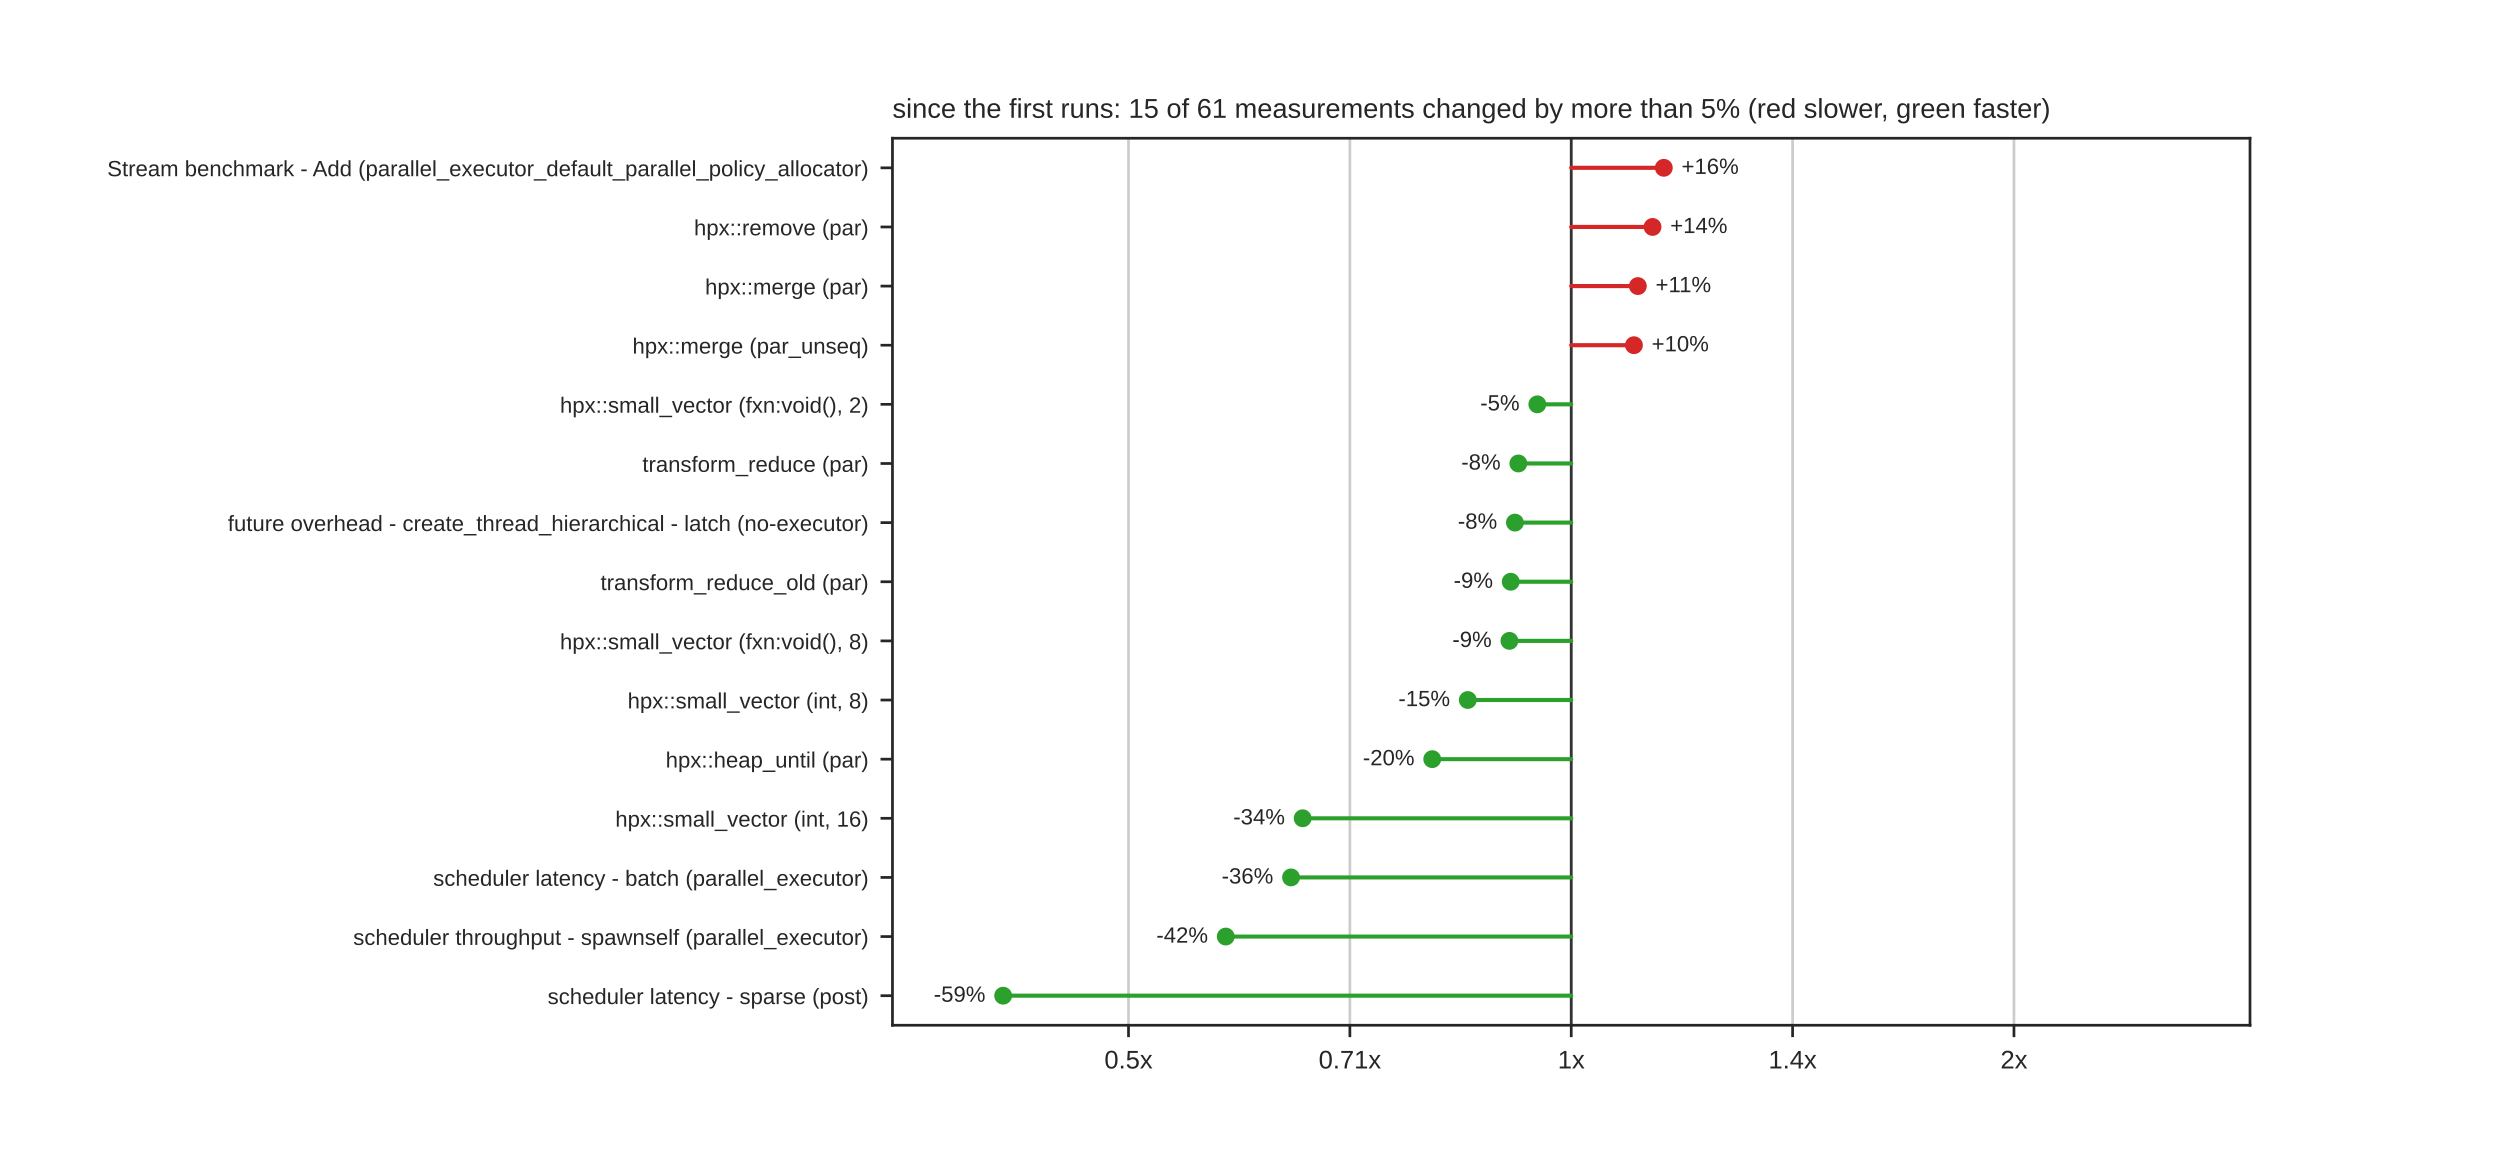
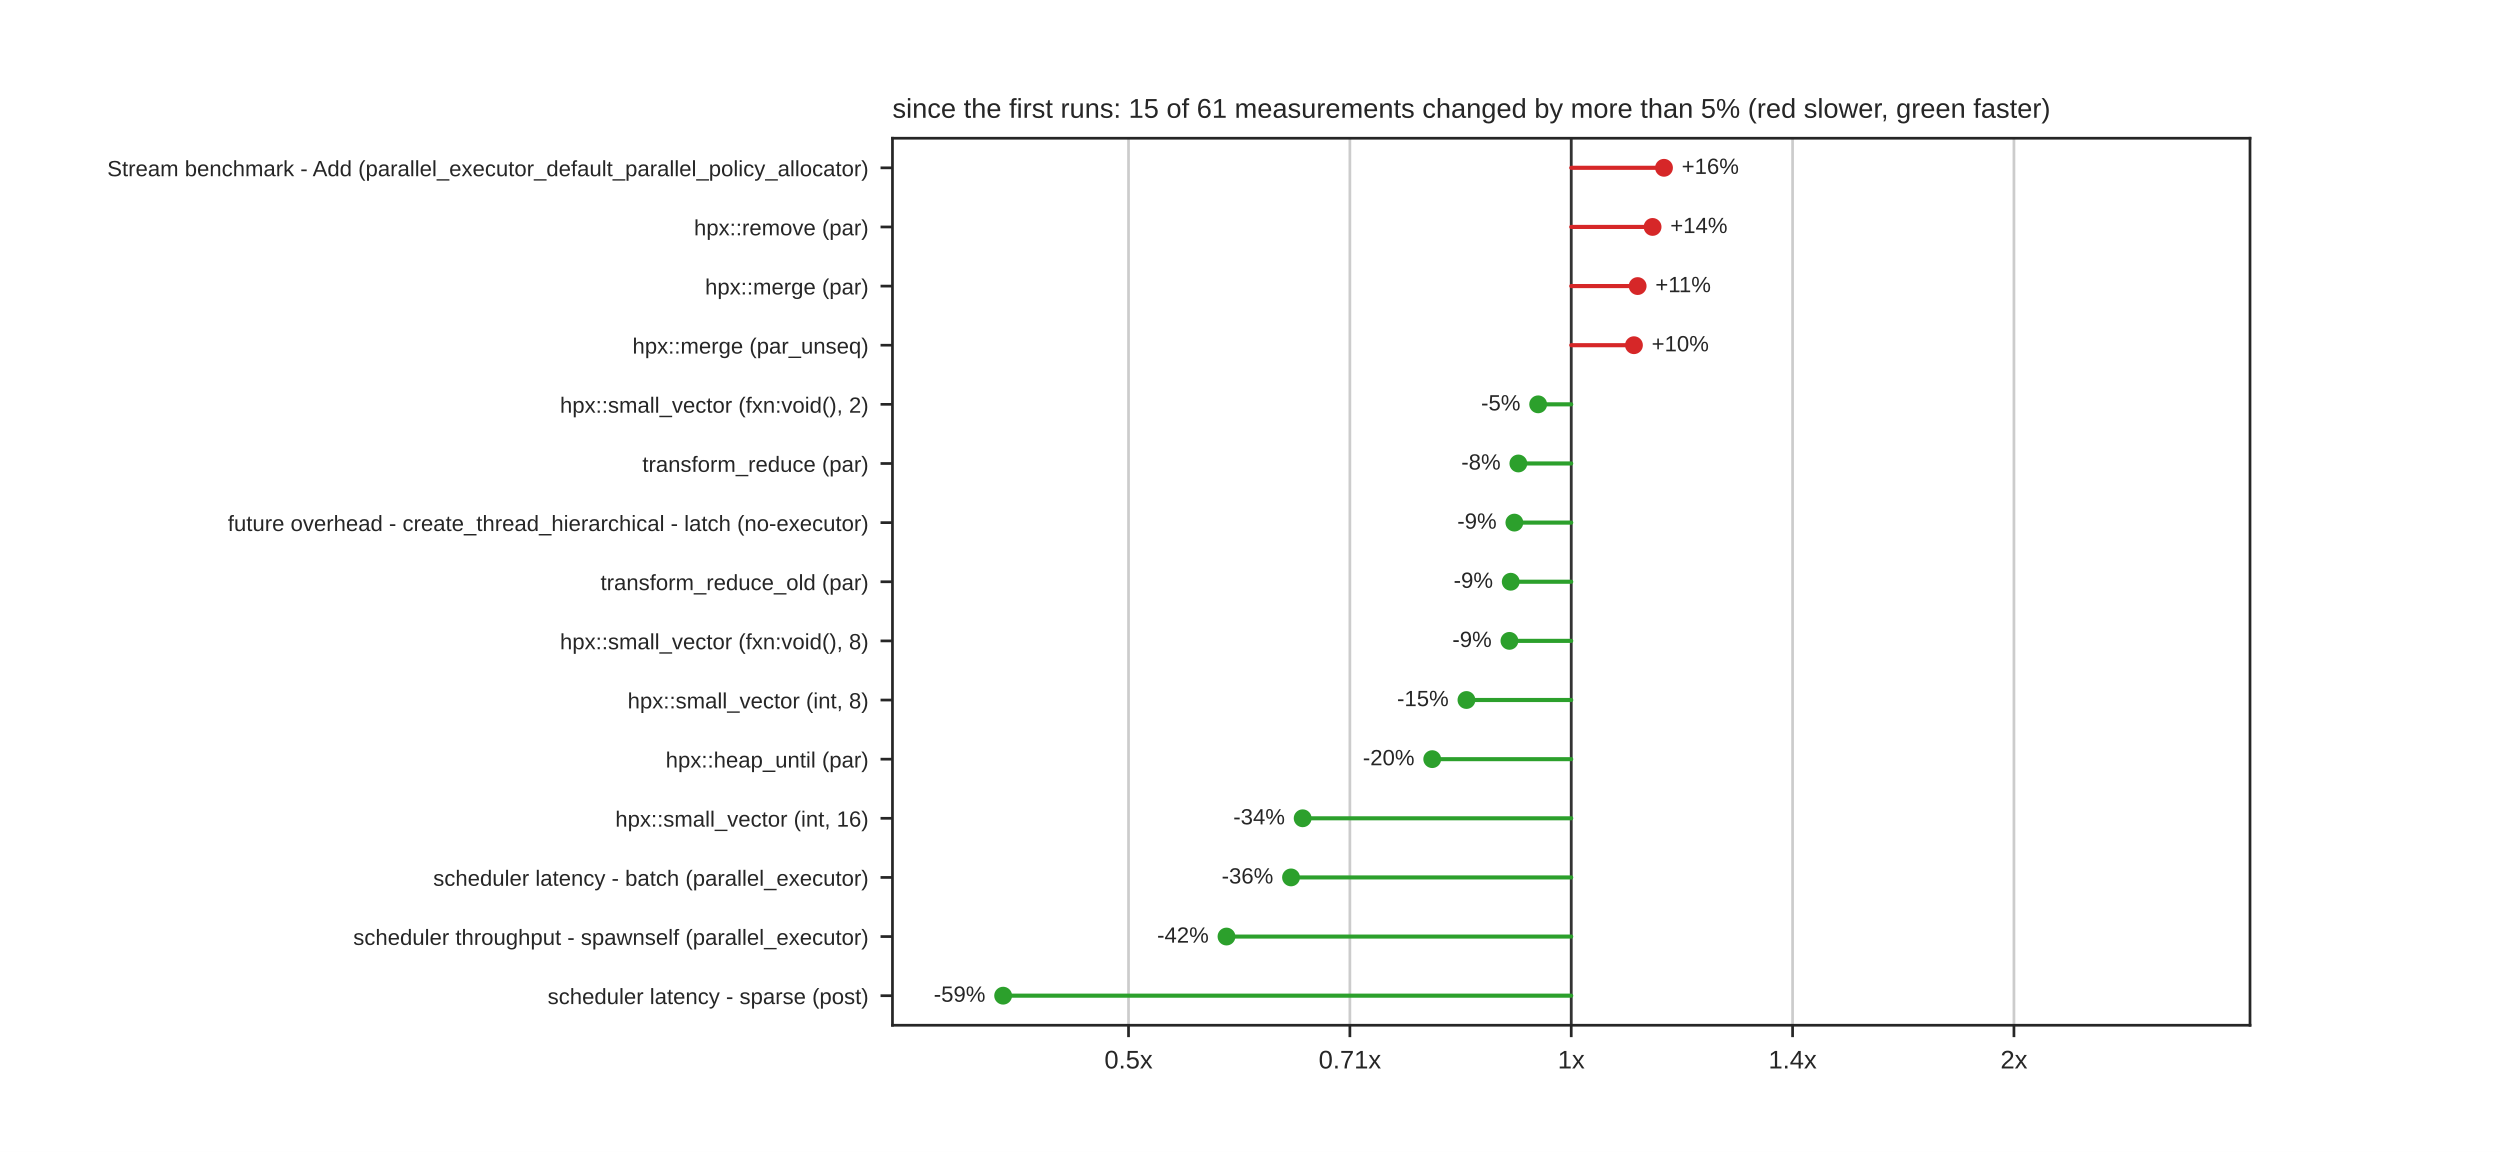
<svg xmlns="http://www.w3.org/2000/svg" xmlns:xlink="http://www.w3.org/1999/xlink" width="734.4pt" height="338.4pt" viewBox="0 0 734.4 338.4" version="1.1">
  <defs>
    <style type="text/css">*{stroke-linejoin: round; stroke-linecap: butt}</style>
  </defs>
  <g id="figure_1">
    <g id="patch_1">
      <path d="M 0 338.4  L 734.4 338.4  L 734.4 0  L 0 0  z " style="fill: #ffffff" />
    </g>
    <g id="axes_1">
      <g id="patch_2">
        <path d="M 262.17 301.176  L 660.96 301.176  L 660.96 40.608  L 262.17 40.608  z " style="fill: #ffffff" />
      </g>
      <g id="matplotlib.axis_1">
        <g id="xtick_1">
          <g id="line2d_1">
-             <path d="M 331.51 301.176  L 331.51 40.608  " clip-path="url(#p0ff3ee7378)" style="fill: none; stroke: #cccccc; stroke-width: 0.8; stroke-linecap: round" />
+             <path d="M 331.515 301.176  L 331.515 40.608  " clip-path="url(#p0ff3ee7378)" style="fill: none; stroke: #cccccc; stroke-width: 0.8; stroke-linecap: round" />
          </g>
          <g id="line2d_2">
            <defs>
              <path id="mdfc5214045" d="M 0 0  L 0 3.5  " style="stroke: #262626; stroke-width: 0.8" />
            </defs>
            <g>
-               <use xlink:href="#mdfc5214045" x="331.51" y="301.176" style="fill: #262626; stroke: #262626; stroke-width: 0.8" />
+               <use xlink:href="#mdfc5214045" x="331.515" y="301.176" style="fill: #262626; stroke: #262626; stroke-width: 0.8" />
            </g>
          </g>
          <g id="text_1">
-             <text style="fill: #262626; font: 7.5px 'Arial', 'DejaVu Sans', 'Liberation Sans', 'Bitstream Vera Sans', sans-serif; text-anchor: middle" x="331.51" y="313.875" transform="rotate(-0 331.5101 313.8748)">0.5x</text>
+             <text style="fill: #262626; font: 7.5px 'Arial', 'DejaVu Sans', 'Liberation Sans', 'Bitstream Vera Sans', sans-serif; text-anchor: middle" x="331.515" y="313.875" transform="rotate(-0 331.515 313.8748)">0.5x</text>
          </g>
        </g>
        <g id="xtick_2">
          <g id="line2d_3">
-             <path d="M 396.538 301.176  L 396.538 40.608  " clip-path="url(#p0ff3ee7378)" style="fill: none; stroke: #cccccc; stroke-width: 0.8; stroke-linecap: round" />
+             <path d="M 396.54 301.176  L 396.54 40.608  " clip-path="url(#p0ff3ee7378)" style="fill: none; stroke: #cccccc; stroke-width: 0.8; stroke-linecap: round" />
          </g>
          <g id="line2d_4">
            <g>
-               <use xlink:href="#mdfc5214045" x="396.538" y="301.176" style="fill: #262626; stroke: #262626; stroke-width: 0.8" />
+               <use xlink:href="#mdfc5214045" x="396.54" y="301.176" style="fill: #262626; stroke: #262626; stroke-width: 0.8" />
            </g>
          </g>
          <g id="text_2">
-             <text style="fill: #262626; font: 7.5px 'Arial', 'DejaVu Sans', 'Liberation Sans', 'Bitstream Vera Sans', sans-serif; text-anchor: middle" x="396.538" y="313.875" transform="rotate(-0 396.5376 313.8748)">0.71x</text>
+             <text style="fill: #262626; font: 7.5px 'Arial', 'DejaVu Sans', 'Liberation Sans', 'Bitstream Vera Sans', sans-serif; text-anchor: middle" x="396.54" y="313.875" transform="rotate(-0 396.54 313.8748)">0.71x</text>
          </g>
        </g>
        <g id="xtick_3">
          <g id="line2d_5">
            <path d="M 461.565 301.176  L 461.565 40.608  " clip-path="url(#p0ff3ee7378)" style="fill: none; stroke: #cccccc; stroke-width: 0.8; stroke-linecap: round" />
          </g>
          <g id="line2d_6">
            <g>
              <use xlink:href="#mdfc5214045" x="461.565" y="301.176" style="fill: #262626; stroke: #262626; stroke-width: 0.8" />
            </g>
          </g>
          <g id="text_3">
            <text style="fill: #262626; font: 7.5px 'Arial', 'DejaVu Sans', 'Liberation Sans', 'Bitstream Vera Sans', sans-serif; text-anchor: middle" x="461.565" y="313.875" transform="rotate(-0 461.565 313.8748)">1x</text>
          </g>
        </g>
        <g id="xtick_4">
          <g id="line2d_7">
-             <path d="M 526.592 301.176  L 526.592 40.608  " clip-path="url(#p0ff3ee7378)" style="fill: none; stroke: #cccccc; stroke-width: 0.8; stroke-linecap: round" />
+             <path d="M 526.59 301.176  L 526.59 40.608  " clip-path="url(#p0ff3ee7378)" style="fill: none; stroke: #cccccc; stroke-width: 0.8; stroke-linecap: round" />
          </g>
          <g id="line2d_8">
            <g>
-               <use xlink:href="#mdfc5214045" x="526.592" y="301.176" style="fill: #262626; stroke: #262626; stroke-width: 0.8" />
+               <use xlink:href="#mdfc5214045" x="526.59" y="301.176" style="fill: #262626; stroke: #262626; stroke-width: 0.8" />
            </g>
          </g>
          <g id="text_4">
-             <text style="fill: #262626; font: 7.5px 'Arial', 'DejaVu Sans', 'Liberation Sans', 'Bitstream Vera Sans', sans-serif; text-anchor: middle" x="526.592" y="313.875" transform="rotate(-0 526.5924 313.8748)">1.4x</text>
+             <text style="fill: #262626; font: 7.5px 'Arial', 'DejaVu Sans', 'Liberation Sans', 'Bitstream Vera Sans', sans-serif; text-anchor: middle" x="526.59" y="313.875" transform="rotate(-0 526.59 313.8748)">1.4x</text>
          </g>
        </g>
        <g id="xtick_5">
          <g id="line2d_9">
-             <path d="M 591.62 301.176  L 591.62 40.608  " clip-path="url(#p0ff3ee7378)" style="fill: none; stroke: #cccccc; stroke-width: 0.8; stroke-linecap: round" />
+             <path d="M 591.615 301.176  L 591.615 40.608  " clip-path="url(#p0ff3ee7378)" style="fill: none; stroke: #cccccc; stroke-width: 0.8; stroke-linecap: round" />
          </g>
          <g id="line2d_10">
            <g>
-               <use xlink:href="#mdfc5214045" x="591.62" y="301.176" style="fill: #262626; stroke: #262626; stroke-width: 0.8" />
+               <use xlink:href="#mdfc5214045" x="591.615" y="301.176" style="fill: #262626; stroke: #262626; stroke-width: 0.8" />
            </g>
          </g>
          <g id="text_5">
-             <text style="fill: #262626; font: 7.5px 'Arial', 'DejaVu Sans', 'Liberation Sans', 'Bitstream Vera Sans', sans-serif; text-anchor: middle" x="591.62" y="313.875" transform="rotate(-0 591.6199 313.8748)">2x</text>
+             <text style="fill: #262626; font: 7.5px 'Arial', 'DejaVu Sans', 'Liberation Sans', 'Bitstream Vera Sans', sans-serif; text-anchor: middle" x="591.615" y="313.875" transform="rotate(-0 591.615 313.8748)">2x</text>
          </g>
        </g>
      </g>
      <g id="matplotlib.axis_2">
        <g id="ytick_1">
          <g id="line2d_11">
            <defs>
              <path id="m414165cd4d" d="M 0 0  L -3.5 0  " style="stroke: #262626; stroke-width: 0.8" />
            </defs>
            <g>
              <use xlink:href="#m414165cd4d" x="262.17" y="49.294" style="fill: #262626; stroke: #262626; stroke-width: 0.8" />
            </g>
          </g>
          <g id="text_6">
            <text style="fill: #262626; font: 6.5px 'Arial', 'DejaVu Sans', 'Liberation Sans', 'Bitstream Vera Sans', sans-serif; text-anchor: end" x="255.17" y="51.763" transform="rotate(-0 255.17 51.76309)">Stream benchmark - Add (parallel_executor_default_parallel_policy_allocator)</text>
          </g>
        </g>
        <g id="ytick_2">
          <g id="line2d_12">
            <g>
              <use xlink:href="#m414165cd4d" x="262.17" y="66.665" style="fill: #262626; stroke: #262626; stroke-width: 0.8" />
            </g>
          </g>
          <g id="text_7">
            <text style="fill: #262626; font: 6.5px 'Arial', 'DejaVu Sans', 'Liberation Sans', 'Bitstream Vera Sans', sans-serif; text-anchor: end" x="255.17" y="69.134" transform="rotate(-0 255.17 69.13429)">hpx::remove (par)</text>
          </g>
        </g>
        <g id="ytick_3">
          <g id="line2d_13">
            <g>
              <use xlink:href="#m414165cd4d" x="262.17" y="84.036" style="fill: #262626; stroke: #262626; stroke-width: 0.8" />
            </g>
          </g>
          <g id="text_8">
            <text style="fill: #262626; font: 6.5px 'Arial', 'DejaVu Sans', 'Liberation Sans', 'Bitstream Vera Sans', sans-serif; text-anchor: end" x="255.17" y="86.505" transform="rotate(-0 255.17 86.50549)">hpx::merge (par)</text>
          </g>
        </g>
        <g id="ytick_4">
          <g id="line2d_14">
            <g>
              <use xlink:href="#m414165cd4d" x="262.17" y="101.407" style="fill: #262626; stroke: #262626; stroke-width: 0.8" />
            </g>
          </g>
          <g id="text_9">
            <text style="fill: #262626; font: 6.5px 'Arial', 'DejaVu Sans', 'Liberation Sans', 'Bitstream Vera Sans', sans-serif; text-anchor: end" x="255.17" y="103.877" transform="rotate(-0 255.17 103.8767)">hpx::merge (par_unseq)</text>
          </g>
        </g>
        <g id="ytick_5">
          <g id="line2d_15">
            <g>
              <use xlink:href="#m414165cd4d" x="262.17" y="118.778" style="fill: #262626; stroke: #262626; stroke-width: 0.8" />
            </g>
          </g>
          <g id="text_10">
            <text style="fill: #262626; font: 6.5px 'Arial', 'DejaVu Sans', 'Liberation Sans', 'Bitstream Vera Sans', sans-serif; text-anchor: end" x="255.17" y="121.248" transform="rotate(-0 255.17 121.2479)">hpx::small_vector (fxn:void(), 2)</text>
          </g>
        </g>
        <g id="ytick_6">
          <g id="line2d_16">
            <g>
              <use xlink:href="#m414165cd4d" x="262.17" y="136.15" style="fill: #262626; stroke: #262626; stroke-width: 0.8" />
            </g>
          </g>
          <g id="text_11">
            <text style="fill: #262626; font: 6.5px 'Arial', 'DejaVu Sans', 'Liberation Sans', 'Bitstream Vera Sans', sans-serif; text-anchor: end" x="255.17" y="138.619" transform="rotate(-0 255.17 138.6191)">transform_reduce (par)</text>
          </g>
        </g>
        <g id="ytick_7">
          <g id="line2d_17">
            <g>
              <use xlink:href="#m414165cd4d" x="262.17" y="153.521" style="fill: #262626; stroke: #262626; stroke-width: 0.8" />
            </g>
          </g>
          <g id="text_12">
            <text style="fill: #262626; font: 6.5px 'Arial', 'DejaVu Sans', 'Liberation Sans', 'Bitstream Vera Sans', sans-serif; text-anchor: end" x="255.17" y="155.99" transform="rotate(-0 255.17 155.9903)">future overhead - create_thread_hierarchical - latch (no-executor)</text>
          </g>
        </g>
        <g id="ytick_8">
          <g id="line2d_18">
            <g>
              <use xlink:href="#m414165cd4d" x="262.17" y="170.892" style="fill: #262626; stroke: #262626; stroke-width: 0.8" />
            </g>
          </g>
          <g id="text_13">
            <text style="fill: #262626; font: 6.5px 'Arial', 'DejaVu Sans', 'Liberation Sans', 'Bitstream Vera Sans', sans-serif; text-anchor: end" x="255.17" y="173.361" transform="rotate(-0 255.17 173.3615)">transform_reduce_old (par)</text>
          </g>
        </g>
        <g id="ytick_9">
          <g id="line2d_19">
            <g>
              <use xlink:href="#m414165cd4d" x="262.17" y="188.263" style="fill: #262626; stroke: #262626; stroke-width: 0.8" />
            </g>
          </g>
          <g id="text_14">
            <text style="fill: #262626; font: 6.5px 'Arial', 'DejaVu Sans', 'Liberation Sans', 'Bitstream Vera Sans', sans-serif; text-anchor: end" x="255.17" y="190.733" transform="rotate(-0 255.17 190.7327)">hpx::small_vector (fxn:void(), 8)</text>
          </g>
        </g>
        <g id="ytick_10">
          <g id="line2d_20">
            <g>
              <use xlink:href="#m414165cd4d" x="262.17" y="205.634" style="fill: #262626; stroke: #262626; stroke-width: 0.8" />
            </g>
          </g>
          <g id="text_15">
            <text style="fill: #262626; font: 6.5px 'Arial', 'DejaVu Sans', 'Liberation Sans', 'Bitstream Vera Sans', sans-serif; text-anchor: end" x="255.17" y="208.104" transform="rotate(-0 255.17 208.1039)">hpx::small_vector (int, 8)</text>
          </g>
        </g>
        <g id="ytick_11">
          <g id="line2d_21">
            <g>
              <use xlink:href="#m414165cd4d" x="262.17" y="223.006" style="fill: #262626; stroke: #262626; stroke-width: 0.8" />
            </g>
          </g>
          <g id="text_16">
            <text style="fill: #262626; font: 6.5px 'Arial', 'DejaVu Sans', 'Liberation Sans', 'Bitstream Vera Sans', sans-serif; text-anchor: end" x="255.17" y="225.475" transform="rotate(-0 255.17 225.4751)">hpx::heap_until (par)</text>
          </g>
        </g>
        <g id="ytick_12">
          <g id="line2d_22">
            <g>
              <use xlink:href="#m414165cd4d" x="262.17" y="240.377" style="fill: #262626; stroke: #262626; stroke-width: 0.8" />
            </g>
          </g>
          <g id="text_17">
            <text style="fill: #262626; font: 6.5px 'Arial', 'DejaVu Sans', 'Liberation Sans', 'Bitstream Vera Sans', sans-serif; text-anchor: end" x="255.17" y="242.846" transform="rotate(-0 255.17 242.8463)">hpx::small_vector (int, 16)</text>
          </g>
        </g>
        <g id="ytick_13">
          <g id="line2d_23">
            <g>
              <use xlink:href="#m414165cd4d" x="262.17" y="257.748" style="fill: #262626; stroke: #262626; stroke-width: 0.8" />
            </g>
          </g>
          <g id="text_18">
            <text style="fill: #262626; font: 6.5px 'Arial', 'DejaVu Sans', 'Liberation Sans', 'Bitstream Vera Sans', sans-serif; text-anchor: end" x="255.17" y="260.217" transform="rotate(-0 255.17 260.2175)">scheduler latency - batch (parallel_executor)</text>
          </g>
        </g>
        <g id="ytick_14">
          <g id="line2d_24">
            <g>
              <use xlink:href="#m414165cd4d" x="262.17" y="275.119" style="fill: #262626; stroke: #262626; stroke-width: 0.8" />
            </g>
          </g>
          <g id="text_19">
            <text style="fill: #262626; font: 6.5px 'Arial', 'DejaVu Sans', 'Liberation Sans', 'Bitstream Vera Sans', sans-serif; text-anchor: end" x="255.17" y="277.589" transform="rotate(-0 255.17 277.5887)">scheduler throughput - spawnself (parallel_executor)</text>
          </g>
        </g>
        <g id="ytick_15">
          <g id="line2d_25">
            <g>
              <use xlink:href="#m414165cd4d" x="262.17" y="292.49" style="fill: #262626; stroke: #262626; stroke-width: 0.8" />
            </g>
          </g>
          <g id="text_20">
            <text style="fill: #262626; font: 6.5px 'Arial', 'DejaVu Sans', 'Liberation Sans', 'Bitstream Vera Sans', sans-serif; text-anchor: end" x="255.17" y="294.96" transform="rotate(-0 255.17 294.9599)">scheduler latency - sparse (post)</text>
          </g>
        </g>
      </g>
      <g id="line2d_26">
        <path d="M 461.565 301.176  L 461.565 40.608  " clip-path="url(#p0ff3ee7378)" style="fill: none; stroke: #333333; stroke-width: 0.8; stroke-linecap: round" />
      </g>
      <g id="line2d_27">
-         <path d="M 461.565 49.294  L 488.765 49.294  " clip-path="url(#p0ff3ee7378)" style="fill: none; stroke: #d62728; stroke-width: 1.2; stroke-linecap: round" />
+         <path d="M 461.565 49.294  L 488.815 49.294  " clip-path="url(#p0ff3ee7378)" style="fill: none; stroke: #d62728; stroke-width: 1.2; stroke-linecap: round" />
      </g>
      <g id="line2d_28">
-         <path d="M 461.565 66.665  L 485.451 66.665  " clip-path="url(#p0ff3ee7378)" style="fill: none; stroke: #d62728; stroke-width: 1.2; stroke-linecap: round" />
+         <path d="M 461.565 66.665  L 485.462 66.665  " clip-path="url(#p0ff3ee7378)" style="fill: none; stroke: #d62728; stroke-width: 1.2; stroke-linecap: round" />
      </g>
      <g id="line2d_29">
-         <path d="M 461.565 84.036  L 481.136 84.036  " clip-path="url(#p0ff3ee7378)" style="fill: none; stroke: #d62728; stroke-width: 1.2; stroke-linecap: round" />
+         <path d="M 461.565 84.036  L 481.074 84.036  " clip-path="url(#p0ff3ee7378)" style="fill: none; stroke: #d62728; stroke-width: 1.2; stroke-linecap: round" />
      </g>
      <g id="line2d_30">
-         <path d="M 461.565 101.407  L 479.99 101.407  " clip-path="url(#p0ff3ee7378)" style="fill: none; stroke: #d62728; stroke-width: 1.2; stroke-linecap: round" />
+         <path d="M 461.565 101.407  L 479.989 101.407  " clip-path="url(#p0ff3ee7378)" style="fill: none; stroke: #d62728; stroke-width: 1.2; stroke-linecap: round" />
      </g>
      <g id="line2d_31">
-         <path d="M 461.565 118.778  L 451.603 118.778  " clip-path="url(#p0ff3ee7378)" style="fill: none; stroke: #2ca02c; stroke-width: 1.2; stroke-linecap: round" />
+         <path d="M 461.565 118.778  L 451.851 118.778  " clip-path="url(#p0ff3ee7378)" style="fill: none; stroke: #2ca02c; stroke-width: 1.2; stroke-linecap: round" />
      </g>
      <g id="line2d_32">
-         <path d="M 461.565 136.15  L 446.034 136.15  " clip-path="url(#p0ff3ee7378)" style="fill: none; stroke: #2ca02c; stroke-width: 1.2; stroke-linecap: round" />
+         <path d="M 461.565 136.15  L 446.035 136.15  " clip-path="url(#p0ff3ee7378)" style="fill: none; stroke: #2ca02c; stroke-width: 1.2; stroke-linecap: round" />
      </g>
      <g id="line2d_33">
-         <path d="M 461.565 153.521  L 445.024 153.521  " clip-path="url(#p0ff3ee7378)" style="fill: none; stroke: #2ca02c; stroke-width: 1.2; stroke-linecap: round" />
+         <path d="M 461.565 153.521  L 444.863 153.521  " clip-path="url(#p0ff3ee7378)" style="fill: none; stroke: #2ca02c; stroke-width: 1.2; stroke-linecap: round" />
      </g>
      <g id="line2d_34">
        <path d="M 461.565 170.892  L 443.793 170.892  " clip-path="url(#p0ff3ee7378)" style="fill: none; stroke: #2ca02c; stroke-width: 1.2; stroke-linecap: round" />
      </g>
      <g id="line2d_35">
-         <path d="M 461.565 188.263  L 443.411 188.263  " clip-path="url(#p0ff3ee7378)" style="fill: none; stroke: #2ca02c; stroke-width: 1.2; stroke-linecap: round" />
+         <path d="M 461.565 188.263  L 443.414 188.263  " clip-path="url(#p0ff3ee7378)" style="fill: none; stroke: #2ca02c; stroke-width: 1.2; stroke-linecap: round" />
      </g>
      <g id="line2d_36">
-         <path d="M 461.565 205.634  L 431.177 205.634  " clip-path="url(#p0ff3ee7378)" style="fill: none; stroke: #2ca02c; stroke-width: 1.2; stroke-linecap: round" />
+         <path d="M 461.565 205.634  L 430.784 205.634  " clip-path="url(#p0ff3ee7378)" style="fill: none; stroke: #2ca02c; stroke-width: 1.2; stroke-linecap: round" />
      </g>
      <g id="line2d_37">
-         <path d="M 461.565 223.006  L 420.731 223.006  " clip-path="url(#p0ff3ee7378)" style="fill: none; stroke: #2ca02c; stroke-width: 1.2; stroke-linecap: round" />
+         <path d="M 461.565 223.006  L 420.732 223.006  " clip-path="url(#p0ff3ee7378)" style="fill: none; stroke: #2ca02c; stroke-width: 1.2; stroke-linecap: round" />
      </g>
      <g id="line2d_38">
-         <path d="M 461.565 240.377  L 382.668 240.377  " clip-path="url(#p0ff3ee7378)" style="fill: none; stroke: #2ca02c; stroke-width: 1.2; stroke-linecap: round" />
+         <path d="M 461.565 240.377  L 382.671 240.377  " clip-path="url(#p0ff3ee7378)" style="fill: none; stroke: #2ca02c; stroke-width: 1.2; stroke-linecap: round" />
      </g>
      <g id="line2d_39">
-         <path d="M 461.565 257.748  L 379.25 257.748  " clip-path="url(#p0ff3ee7378)" style="fill: none; stroke: #2ca02c; stroke-width: 1.2; stroke-linecap: round" />
+         <path d="M 461.565 257.748  L 379.253 257.748  " clip-path="url(#p0ff3ee7378)" style="fill: none; stroke: #2ca02c; stroke-width: 1.2; stroke-linecap: round" />
      </g>
      <g id="line2d_40">
-         <path d="M 461.565 275.119  L 360.074 275.119  " clip-path="url(#p0ff3ee7378)" style="fill: none; stroke: #2ca02c; stroke-width: 1.2; stroke-linecap: round" />
+         <path d="M 461.565 275.119  L 360.295 275.119  " clip-path="url(#p0ff3ee7378)" style="fill: none; stroke: #2ca02c; stroke-width: 1.2; stroke-linecap: round" />
      </g>
      <g id="line2d_41">
-         <path d="M 461.565 292.49  L 294.684 292.49  " clip-path="url(#p0ff3ee7378)" style="fill: none; stroke: #2ca02c; stroke-width: 1.2; stroke-linecap: round" />
+         <path d="M 461.565 292.49  L 294.683 292.49  " clip-path="url(#p0ff3ee7378)" style="fill: none; stroke: #2ca02c; stroke-width: 1.2; stroke-linecap: round" />
      </g>
      <g id="patch_3">
        <path d="M 262.17 301.176  L 262.17 40.608  " style="fill: none; stroke: #262626; stroke-width: 0.8; stroke-linejoin: miter; stroke-linecap: square" />
      </g>
      <g id="patch_4">
        <path d="M 660.96 301.176  L 660.96 40.608  " style="fill: none; stroke: #262626; stroke-width: 0.8; stroke-linejoin: miter; stroke-linecap: square" />
      </g>
      <g id="patch_5">
        <path d="M 262.17 301.176  L 660.96 301.176  " style="fill: none; stroke: #262626; stroke-width: 0.8; stroke-linejoin: miter; stroke-linecap: square" />
      </g>
      <g id="patch_6">
        <path d="M 262.17 40.608  L 660.96 40.608  " style="fill: none; stroke: #262626; stroke-width: 0.8; stroke-linejoin: miter; stroke-linecap: square" />
      </g>
      <g id="PathCollection_1">
        <defs>
          <path id="m8968767a60" d="M 0 2.121  C 0.563 2.121 1.102 1.898 1.5 1.5  C 1.898 1.102 2.121 0.563 2.121 0  C 2.121 -0.563 1.898 -1.102 1.5 -1.5  C 1.102 -1.898 0.563 -2.121 0 -2.121  C -0.563 -2.121 -1.102 -1.898 -1.5 -1.5  C -1.898 -1.102 -2.121 -0.563 -2.121 0  C -2.121 0.563 -1.898 1.102 -1.5 1.5  C -1.102 1.898 -0.563 2.121 0 2.121  z " style="stroke: #d62728" />
        </defs>
        <g clip-path="url(#p0ff3ee7378)">
-           <use xlink:href="#m8968767a60" x="488.765" y="49.294" style="fill: #d62728; stroke: #d62728" />
+           <use xlink:href="#m8968767a60" x="488.815" y="49.294" style="fill: #d62728; stroke: #d62728" />
        </g>
      </g>
      <g id="text_21">
-         <text style="fill: #262626; font: 6.5px 'Arial', 'DejaVu Sans', 'Liberation Sans', 'Bitstream Vera Sans', sans-serif; text-anchor: start" x="493.968" y="51.087" transform="rotate(-0 493.9676 51.08719)">+16%</text>
+         <text style="fill: #262626; font: 6.5px 'Arial', 'DejaVu Sans', 'Liberation Sans', 'Bitstream Vera Sans', sans-serif; text-anchor: start" x="494.017" y="51.087" transform="rotate(-0 494.0167 51.08719)">+16%</text>
      </g>
      <g id="PathCollection_2">
        <g clip-path="url(#p0ff3ee7378)">
-           <use xlink:href="#m8968767a60" x="485.451" y="66.665" style="fill: #d62728; stroke: #d62728" />
+           <use xlink:href="#m8968767a60" x="485.462" y="66.665" style="fill: #d62728; stroke: #d62728" />
        </g>
      </g>
      <g id="text_22">
-         <text style="fill: #262626; font: 6.5px 'Arial', 'DejaVu Sans', 'Liberation Sans', 'Bitstream Vera Sans', sans-serif; text-anchor: start" x="490.653" y="68.458" transform="rotate(-0 490.6535 68.45839)">+14%</text>
+         <text style="fill: #262626; font: 6.5px 'Arial', 'DejaVu Sans', 'Liberation Sans', 'Bitstream Vera Sans', sans-serif; text-anchor: start" x="490.664" y="68.458" transform="rotate(-0 490.6636 68.45839)">+14%</text>
      </g>
      <g id="PathCollection_3">
        <g clip-path="url(#p0ff3ee7378)">
-           <use xlink:href="#m8968767a60" x="481.136" y="84.036" style="fill: #d62728; stroke: #d62728" />
+           <use xlink:href="#m8968767a60" x="481.074" y="84.036" style="fill: #d62728; stroke: #d62728" />
        </g>
      </g>
      <g id="text_23">
-         <text style="fill: #262626; font: 6.5px 'Arial', 'DejaVu Sans', 'Liberation Sans', 'Bitstream Vera Sans', sans-serif; text-anchor: start" x="486.338" y="85.83" transform="rotate(-0 486.3382 85.82959)">+11%</text>
+         <text style="fill: #262626; font: 6.5px 'Arial', 'DejaVu Sans', 'Liberation Sans', 'Bitstream Vera Sans', sans-serif; text-anchor: start" x="486.276" y="85.83" transform="rotate(-0 486.2759 85.82959)">+11%</text>
      </g>
      <g id="PathCollection_4">
        <g clip-path="url(#p0ff3ee7378)">
-           <use xlink:href="#m8968767a60" x="479.99" y="101.407" style="fill: #d62728; stroke: #d62728" />
+           <use xlink:href="#m8968767a60" x="479.989" y="101.407" style="fill: #d62728; stroke: #d62728" />
        </g>
      </g>
      <g id="text_24">
-         <text style="fill: #262626; font: 6.5px 'Arial', 'DejaVu Sans', 'Liberation Sans', 'Bitstream Vera Sans', sans-serif; text-anchor: start" x="485.192" y="103.201" transform="rotate(-0 485.1919 103.2008)">+10%</text>
+         <text style="fill: #262626; font: 6.5px 'Arial', 'DejaVu Sans', 'Liberation Sans', 'Bitstream Vera Sans', sans-serif; text-anchor: start" x="485.191" y="103.201" transform="rotate(-0 485.191 103.2008)">+10%</text>
      </g>
      <g id="PathCollection_5">
        <defs>
          <path id="m7978cd0e5a" d="M 0 2.121  C 0.563 2.121 1.102 1.898 1.5 1.5  C 1.898 1.102 2.121 0.563 2.121 0  C 2.121 -0.563 1.898 -1.102 1.5 -1.5  C 1.102 -1.898 0.563 -2.121 0 -2.121  C -0.563 -2.121 -1.102 -1.898 -1.5 -1.5  C -1.898 -1.102 -2.121 -0.563 -2.121 0  C -2.121 0.563 -1.898 1.102 -1.5 1.5  C -1.102 1.898 -0.563 2.121 0 2.121  z " style="stroke: #2ca02c" />
        </defs>
        <g clip-path="url(#p0ff3ee7378)">
-           <use xlink:href="#m7978cd0e5a" x="451.603" y="118.778" style="fill: #2ca02c; stroke: #2ca02c" />
+           <use xlink:href="#m7978cd0e5a" x="451.851" y="118.778" style="fill: #2ca02c; stroke: #2ca02c" />
        </g>
      </g>
      <g id="text_25">
-         <text style="fill: #262626; font: 6.5px 'Arial', 'DejaVu Sans', 'Liberation Sans', 'Bitstream Vera Sans', sans-serif; text-anchor: end" x="446.401" y="120.572" transform="rotate(-0 446.4007 120.572)">-5%</text>
+         <text style="fill: #262626; font: 6.5px 'Arial', 'DejaVu Sans', 'Liberation Sans', 'Bitstream Vera Sans', sans-serif; text-anchor: end" x="446.649" y="120.572" transform="rotate(-0 446.6487 120.572)">-5%</text>
      </g>
      <g id="PathCollection_6">
        <g clip-path="url(#p0ff3ee7378)">
-           <use xlink:href="#m7978cd0e5a" x="446.034" y="136.15" style="fill: #2ca02c; stroke: #2ca02c" />
+           <use xlink:href="#m7978cd0e5a" x="446.035" y="136.15" style="fill: #2ca02c; stroke: #2ca02c" />
        </g>
      </g>
      <g id="text_26">
-         <text style="fill: #262626; font: 6.5px 'Arial', 'DejaVu Sans', 'Liberation Sans', 'Bitstream Vera Sans', sans-serif; text-anchor: end" x="440.832" y="137.943" transform="rotate(-0 440.8319 137.9432)">-8%</text>
+         <text style="fill: #262626; font: 6.5px 'Arial', 'DejaVu Sans', 'Liberation Sans', 'Bitstream Vera Sans', sans-serif; text-anchor: end" x="440.833" y="137.943" transform="rotate(-0 440.8327 137.9432)">-8%</text>
      </g>
      <g id="PathCollection_7">
        <g clip-path="url(#p0ff3ee7378)">
-           <use xlink:href="#m7978cd0e5a" x="445.024" y="153.521" style="fill: #2ca02c; stroke: #2ca02c" />
+           <use xlink:href="#m7978cd0e5a" x="444.863" y="153.521" style="fill: #2ca02c; stroke: #2ca02c" />
        </g>
      </g>
      <g id="text_27">
-         <text style="fill: #262626; font: 6.5px 'Arial', 'DejaVu Sans', 'Liberation Sans', 'Bitstream Vera Sans', sans-serif; text-anchor: end" x="439.821" y="155.314" transform="rotate(-0 439.8215 155.3144)">-8%</text>
+         <text style="fill: #262626; font: 6.5px 'Arial', 'DejaVu Sans', 'Liberation Sans', 'Bitstream Vera Sans', sans-serif; text-anchor: end" x="439.661" y="155.314" transform="rotate(-0 439.6611 155.3144)">-9%</text>
      </g>
      <g id="PathCollection_8">
        <g clip-path="url(#p0ff3ee7378)">
          <use xlink:href="#m7978cd0e5a" x="443.793" y="170.892" style="fill: #2ca02c; stroke: #2ca02c" />
        </g>
      </g>
      <g id="text_28">
-         <text style="fill: #262626; font: 6.5px 'Arial', 'DejaVu Sans', 'Liberation Sans', 'Bitstream Vera Sans', sans-serif; text-anchor: end" x="438.59" y="172.686" transform="rotate(-0 438.5904 172.6856)">-9%</text>
+         <text style="fill: #262626; font: 6.5px 'Arial', 'DejaVu Sans', 'Liberation Sans', 'Bitstream Vera Sans', sans-serif; text-anchor: end" x="438.591" y="172.686" transform="rotate(-0 438.5913 172.6856)">-9%</text>
      </g>
      <g id="PathCollection_9">
        <g clip-path="url(#p0ff3ee7378)">
-           <use xlink:href="#m7978cd0e5a" x="443.411" y="188.263" style="fill: #2ca02c; stroke: #2ca02c" />
+           <use xlink:href="#m7978cd0e5a" x="443.414" y="188.263" style="fill: #2ca02c; stroke: #2ca02c" />
        </g>
      </g>
      <g id="text_29">
-         <text style="fill: #262626; font: 6.5px 'Arial', 'DejaVu Sans', 'Liberation Sans', 'Bitstream Vera Sans', sans-serif; text-anchor: end" x="438.209" y="190.057" transform="rotate(-0 438.2086 190.0568)">-9%</text>
+         <text style="fill: #262626; font: 6.5px 'Arial', 'DejaVu Sans', 'Liberation Sans', 'Bitstream Vera Sans', sans-serif; text-anchor: end" x="438.212" y="190.057" transform="rotate(-0 438.2117 190.0568)">-9%</text>
      </g>
      <g id="PathCollection_10">
        <g clip-path="url(#p0ff3ee7378)">
-           <use xlink:href="#m7978cd0e5a" x="431.177" y="205.634" style="fill: #2ca02c; stroke: #2ca02c" />
+           <use xlink:href="#m7978cd0e5a" x="430.784" y="205.634" style="fill: #2ca02c; stroke: #2ca02c" />
        </g>
      </g>
      <g id="text_30">
-         <text style="fill: #262626; font: 6.5px 'Arial', 'DejaVu Sans', 'Liberation Sans', 'Bitstream Vera Sans', sans-serif; text-anchor: end" x="425.975" y="207.428" transform="rotate(-0 425.9749 207.428)">-15%</text>
+         <text style="fill: #262626; font: 6.5px 'Arial', 'DejaVu Sans', 'Liberation Sans', 'Bitstream Vera Sans', sans-serif; text-anchor: end" x="425.582" y="207.428" transform="rotate(-0 425.5824 207.428)">-15%</text>
      </g>
      <g id="PathCollection_11">
        <g clip-path="url(#p0ff3ee7378)">
-           <use xlink:href="#m7978cd0e5a" x="420.731" y="223.006" style="fill: #2ca02c; stroke: #2ca02c" />
+           <use xlink:href="#m7978cd0e5a" x="420.732" y="223.006" style="fill: #2ca02c; stroke: #2ca02c" />
        </g>
      </g>
      <g id="text_31">
-         <text style="fill: #262626; font: 6.5px 'Arial', 'DejaVu Sans', 'Liberation Sans', 'Bitstream Vera Sans', sans-serif; text-anchor: end" x="415.529" y="224.799" transform="rotate(-0 415.5291 224.7992)">-20%</text>
+         <text style="fill: #262626; font: 6.5px 'Arial', 'DejaVu Sans', 'Liberation Sans', 'Bitstream Vera Sans', sans-serif; text-anchor: end" x="415.53" y="224.799" transform="rotate(-0 415.5297 224.7992)">-20%</text>
      </g>
      <g id="PathCollection_12">
        <g clip-path="url(#p0ff3ee7378)">
-           <use xlink:href="#m7978cd0e5a" x="382.668" y="240.377" style="fill: #2ca02c; stroke: #2ca02c" />
+           <use xlink:href="#m7978cd0e5a" x="382.671" y="240.377" style="fill: #2ca02c; stroke: #2ca02c" />
        </g>
      </g>
      <g id="text_32">
-         <text style="fill: #262626; font: 6.5px 'Arial', 'DejaVu Sans', 'Liberation Sans', 'Bitstream Vera Sans', sans-serif; text-anchor: end" x="377.466" y="242.17" transform="rotate(-0 377.4663 242.1704)">-34%</text>
+         <text style="fill: #262626; font: 6.5px 'Arial', 'DejaVu Sans', 'Liberation Sans', 'Bitstream Vera Sans', sans-serif; text-anchor: end" x="377.469" y="242.17" transform="rotate(-0 377.4694 242.1704)">-34%</text>
      </g>
      <g id="PathCollection_13">
        <g clip-path="url(#p0ff3ee7378)">
-           <use xlink:href="#m7978cd0e5a" x="379.25" y="257.748" style="fill: #2ca02c; stroke: #2ca02c" />
+           <use xlink:href="#m7978cd0e5a" x="379.253" y="257.748" style="fill: #2ca02c; stroke: #2ca02c" />
        </g>
      </g>
      <g id="text_33">
-         <text style="fill: #262626; font: 6.5px 'Arial', 'DejaVu Sans', 'Liberation Sans', 'Bitstream Vera Sans', sans-serif; text-anchor: end" x="374.048" y="259.542" transform="rotate(-0 374.0482 259.5416)">-36%</text>
+         <text style="fill: #262626; font: 6.5px 'Arial', 'DejaVu Sans', 'Liberation Sans', 'Bitstream Vera Sans', sans-serif; text-anchor: end" x="374.051" y="259.542" transform="rotate(-0 374.0507 259.5416)">-36%</text>
      </g>
      <g id="PathCollection_14">
        <g clip-path="url(#p0ff3ee7378)">
-           <use xlink:href="#m7978cd0e5a" x="360.074" y="275.119" style="fill: #2ca02c; stroke: #2ca02c" />
+           <use xlink:href="#m7978cd0e5a" x="360.295" y="275.119" style="fill: #2ca02c; stroke: #2ca02c" />
        </g>
      </g>
      <g id="text_34">
-         <text style="fill: #262626; font: 6.5px 'Arial', 'DejaVu Sans', 'Liberation Sans', 'Bitstream Vera Sans', sans-serif; text-anchor: end" x="354.872" y="276.913" transform="rotate(-0 354.8721 276.9128)">-42%</text>
+         <text style="fill: #262626; font: 6.5px 'Arial', 'DejaVu Sans', 'Liberation Sans', 'Bitstream Vera Sans', sans-serif; text-anchor: end" x="355.093" y="276.913" transform="rotate(-0 355.0928 276.9128)">-42%</text>
      </g>
      <g id="PathCollection_15">
        <g clip-path="url(#p0ff3ee7378)">
-           <use xlink:href="#m7978cd0e5a" x="294.684" y="292.49" style="fill: #2ca02c; stroke: #2ca02c" />
+           <use xlink:href="#m7978cd0e5a" x="294.683" y="292.49" style="fill: #2ca02c; stroke: #2ca02c" />
        </g>
      </g>
      <g id="text_35">
-         <text style="fill: #262626; font: 6.5px 'Arial', 'DejaVu Sans', 'Liberation Sans', 'Bitstream Vera Sans', sans-serif; text-anchor: end" x="289.482" y="294.284" transform="rotate(-0 289.4815 294.284)">-59%</text>
+         <text style="fill: #262626; font: 6.5px 'Arial', 'DejaVu Sans', 'Liberation Sans', 'Bitstream Vera Sans', sans-serif; text-anchor: end" x="289.481" y="294.284" transform="rotate(-0 289.4805 294.284)">-59%</text>
      </g>
      <g id="text_36">
        <text style="fill: #262626; font: 8px 'Arial', 'DejaVu Sans', 'Liberation Sans', 'Bitstream Vera Sans', sans-serif; text-anchor: start" x="262.17" y="34.608" transform="rotate(-0 262.17 34.608)">since the first runs: 15 of 61 measurements changed by more than 5% (red slower, green faster)</text>
      </g>
    </g>
  </g>
  <defs>
    <clipPath id="p0ff3ee7378">
      <rect x="262.17" y="40.608" width="398.79" height="260.568" />
    </clipPath>
  </defs>
</svg>
